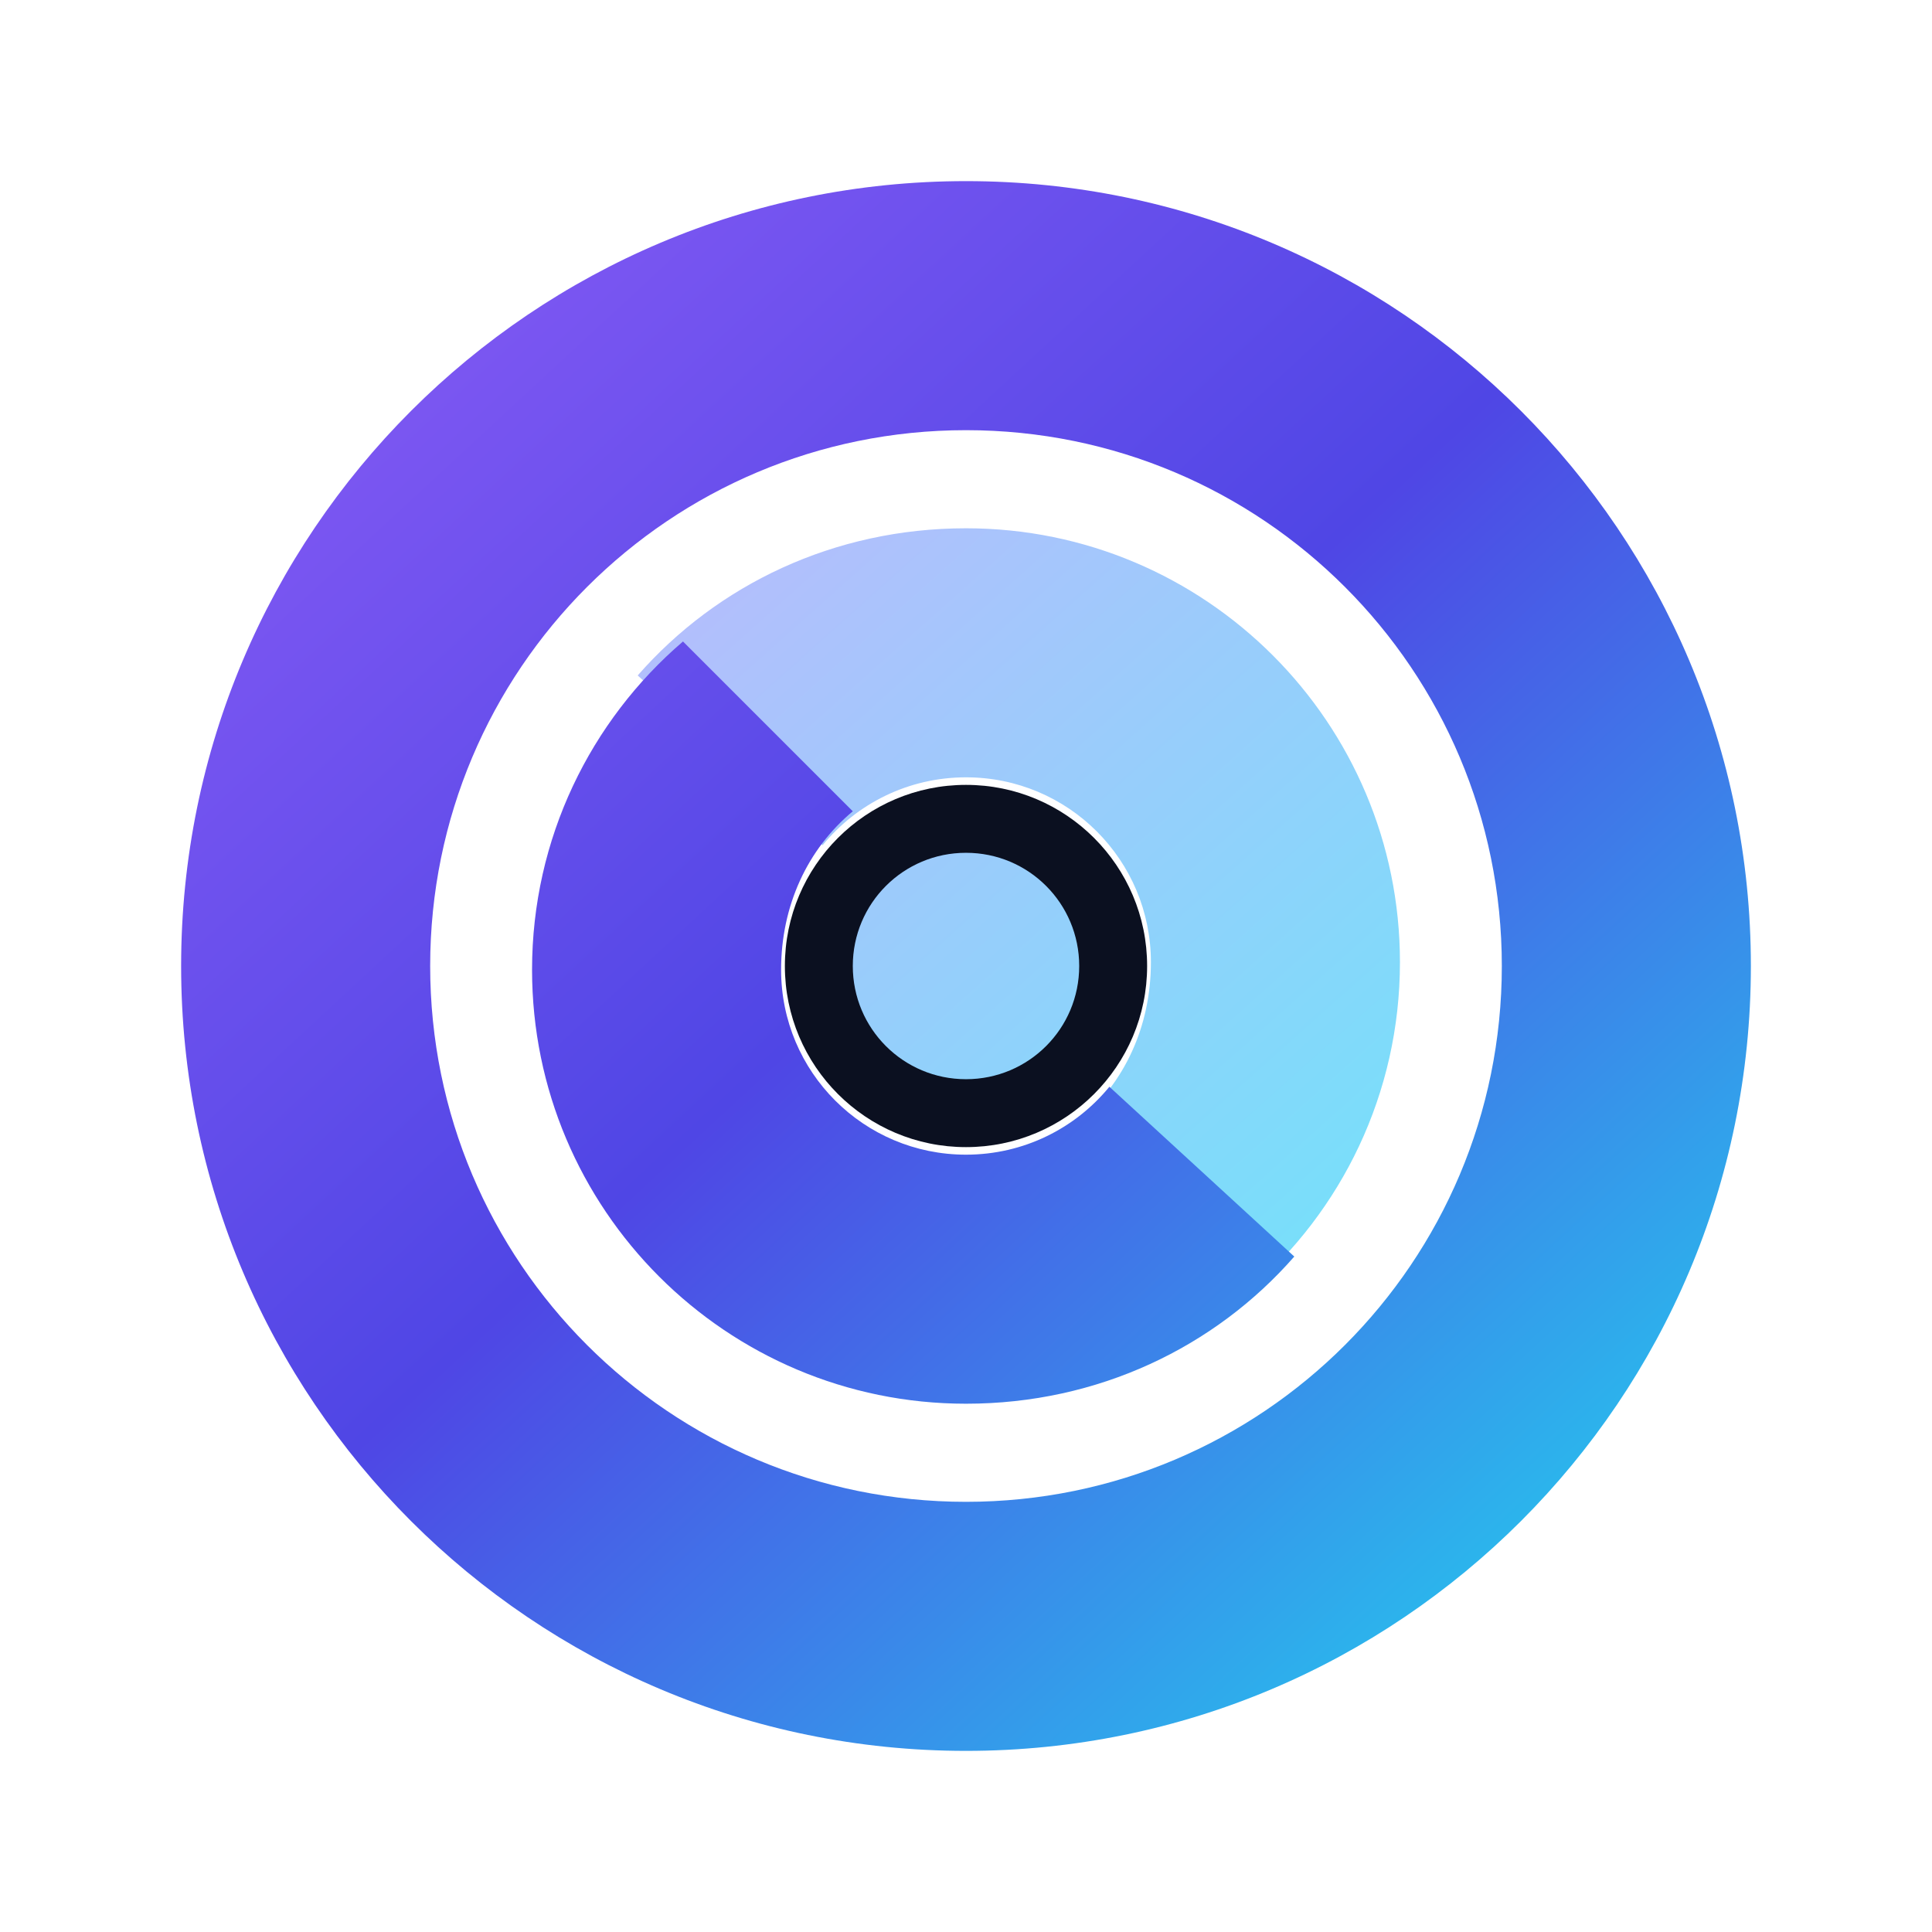
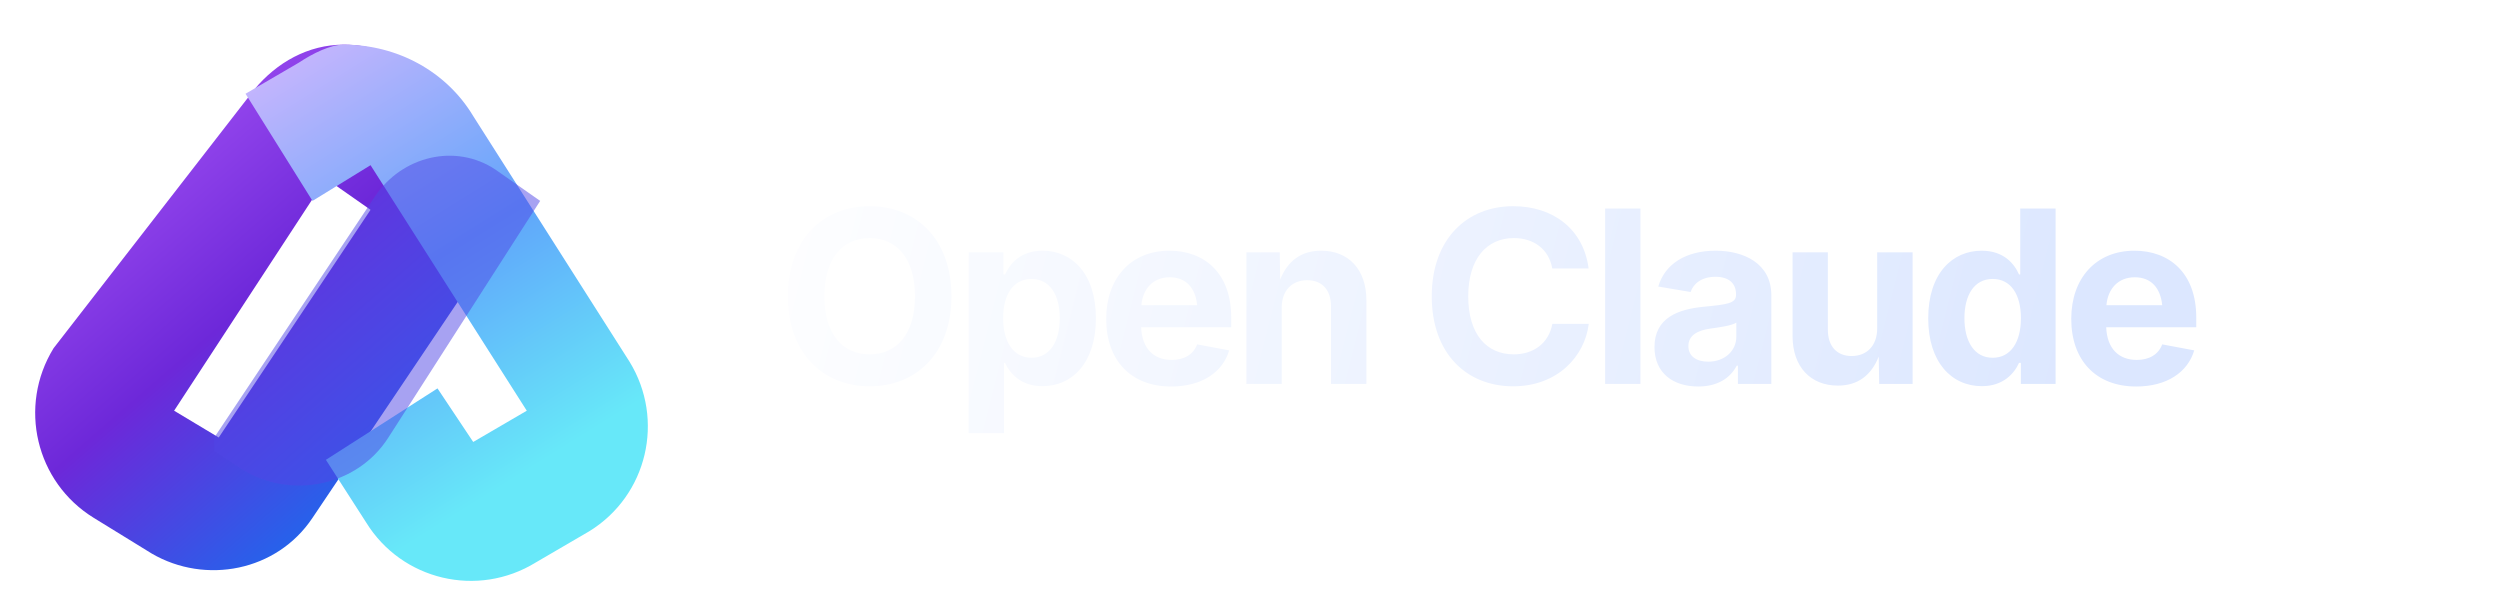
- <svg xmlns="http://www.w3.org/2000/svg" viewBox="0 0 512 512" role="img" aria-label="Open Claude">
+ <svg xmlns="http://www.w3.org/2000/svg" viewBox="0 0 560 132" role="img" aria-labelledby="title">
  <defs>
-     <linearGradient id="oc" x1="65" y1="50" x2="440" y2="455" gradientUnits="userSpaceOnUse">
-       <stop stop-color="#8B5CF6" />
-       <stop offset=".48" stop-color="#4F46E5" />
+     <linearGradient id="ribbon" x1="28" y1="14" x2="120" y2="120" gradientUnits="userSpaceOnUse">
+       <stop stop-color="#A855F7" />
+       <stop offset=".42" stop-color="#6D28D9" />
+       <stop offset=".76" stop-color="#2563EB" />
      <stop offset="1" stop-color="#22D3EE" />
    </linearGradient>
-     <linearGradient id="oc2" x1="130" y1="115" x2="380" y2="395" gradientUnits="userSpaceOnUse">
+     <linearGradient id="edge" x1="58" y1="18" x2="114" y2="108" gradientUnits="userSpaceOnUse">
      <stop stop-color="#C4B5FD" />
+       <stop offset=".52" stop-color="#60A5FA" />
      <stop offset="1" stop-color="#67E8F9" />
    </linearGradient>
+     <linearGradient id="word" x1="165" y1="30" x2="460" y2="104" gradientUnits="userSpaceOnUse">
+       <stop stop-color="#FFFFFF" />
+       <stop offset="1" stop-color="#DCE7FF" />
+     </linearGradient>
  </defs>
-   <path d="M256 48c-114.9 0-208 93.1-208 208s93.1 208 208 208 208-93.1 208-208S370.9 48 256 48Zm0 66c78.5 0 142 63.5 142 142s-63.5 142-142 142-142-63.5-142-142 63.5-142 142-142Z" fill="url(#oc)" fill-rule="evenodd" />
-   <path d="M169 179c21-24 52-39 87-39 63.5 0 115 51.5 115 115 0 34.8-15.5 66-40 87l-45-45c12-10 19-25 19-42 0-27.1-21.9-49-49-49-15.3 0-29 7-38 18l-49-45Z" fill="url(#oc2)" />
-   <path d="M343 333c-21 24-52 39-87 39-63.5 0-115-51.5-115-115 0-34.8 15.5-66 40-87l45 45c-12 10-19 25-19 42 0 27.1 21.9 49 49 49 15.3 0 29-7 38-18l49 45Z" fill="url(#oc)" />
-   <path d="M208 256c0-26.5 21.5-48 48-48s48 21.5 48 48-21.5 48-48 48-48-21.5-48-48Z" fill="#0B1020" />
-   <path d="M256 226c16.6 0 30 13.4 30 30s-13.4 30-30 30-30-13.4-30-30 13.4-30 30-30Z" fill="url(#oc2)" />
+   <path d="M77 10c-8 0-15 4-20 10L12 78c-8 13-4 30 9 38l13 8c12 7 28 4 36-8l39-58c7-11 4-26-7-34L94 16c-5-4-11-6-17-6Zm-4 30 10 7-34 51-10-6 34-52Z" fill="url(#ribbon)" />
+   <path d="M77 10c12 0 23 6 29 16l35 55c8 13 4 30-9 38l-12 7c-13 8-30 4-38-9l-9-14 25-16 8 12 12-7-35-55-13 8-15-24 12-7c3-2 7-4 10-4Z" fill="url(#edge)" />
+   <path d="M48 98 84 44c6-9 18-12 27-6l10 7-34 53c-7 11-22 14-33 7l-6-4Z" fill="#4F46E5" opacity=".5" />
+   <text x="174" y="86" fill="url(#word)" font-family="Inter,Arial,sans-serif" font-size="54" font-weight="700" letter-spacing="-2">Open Claude</text>
</svg>
